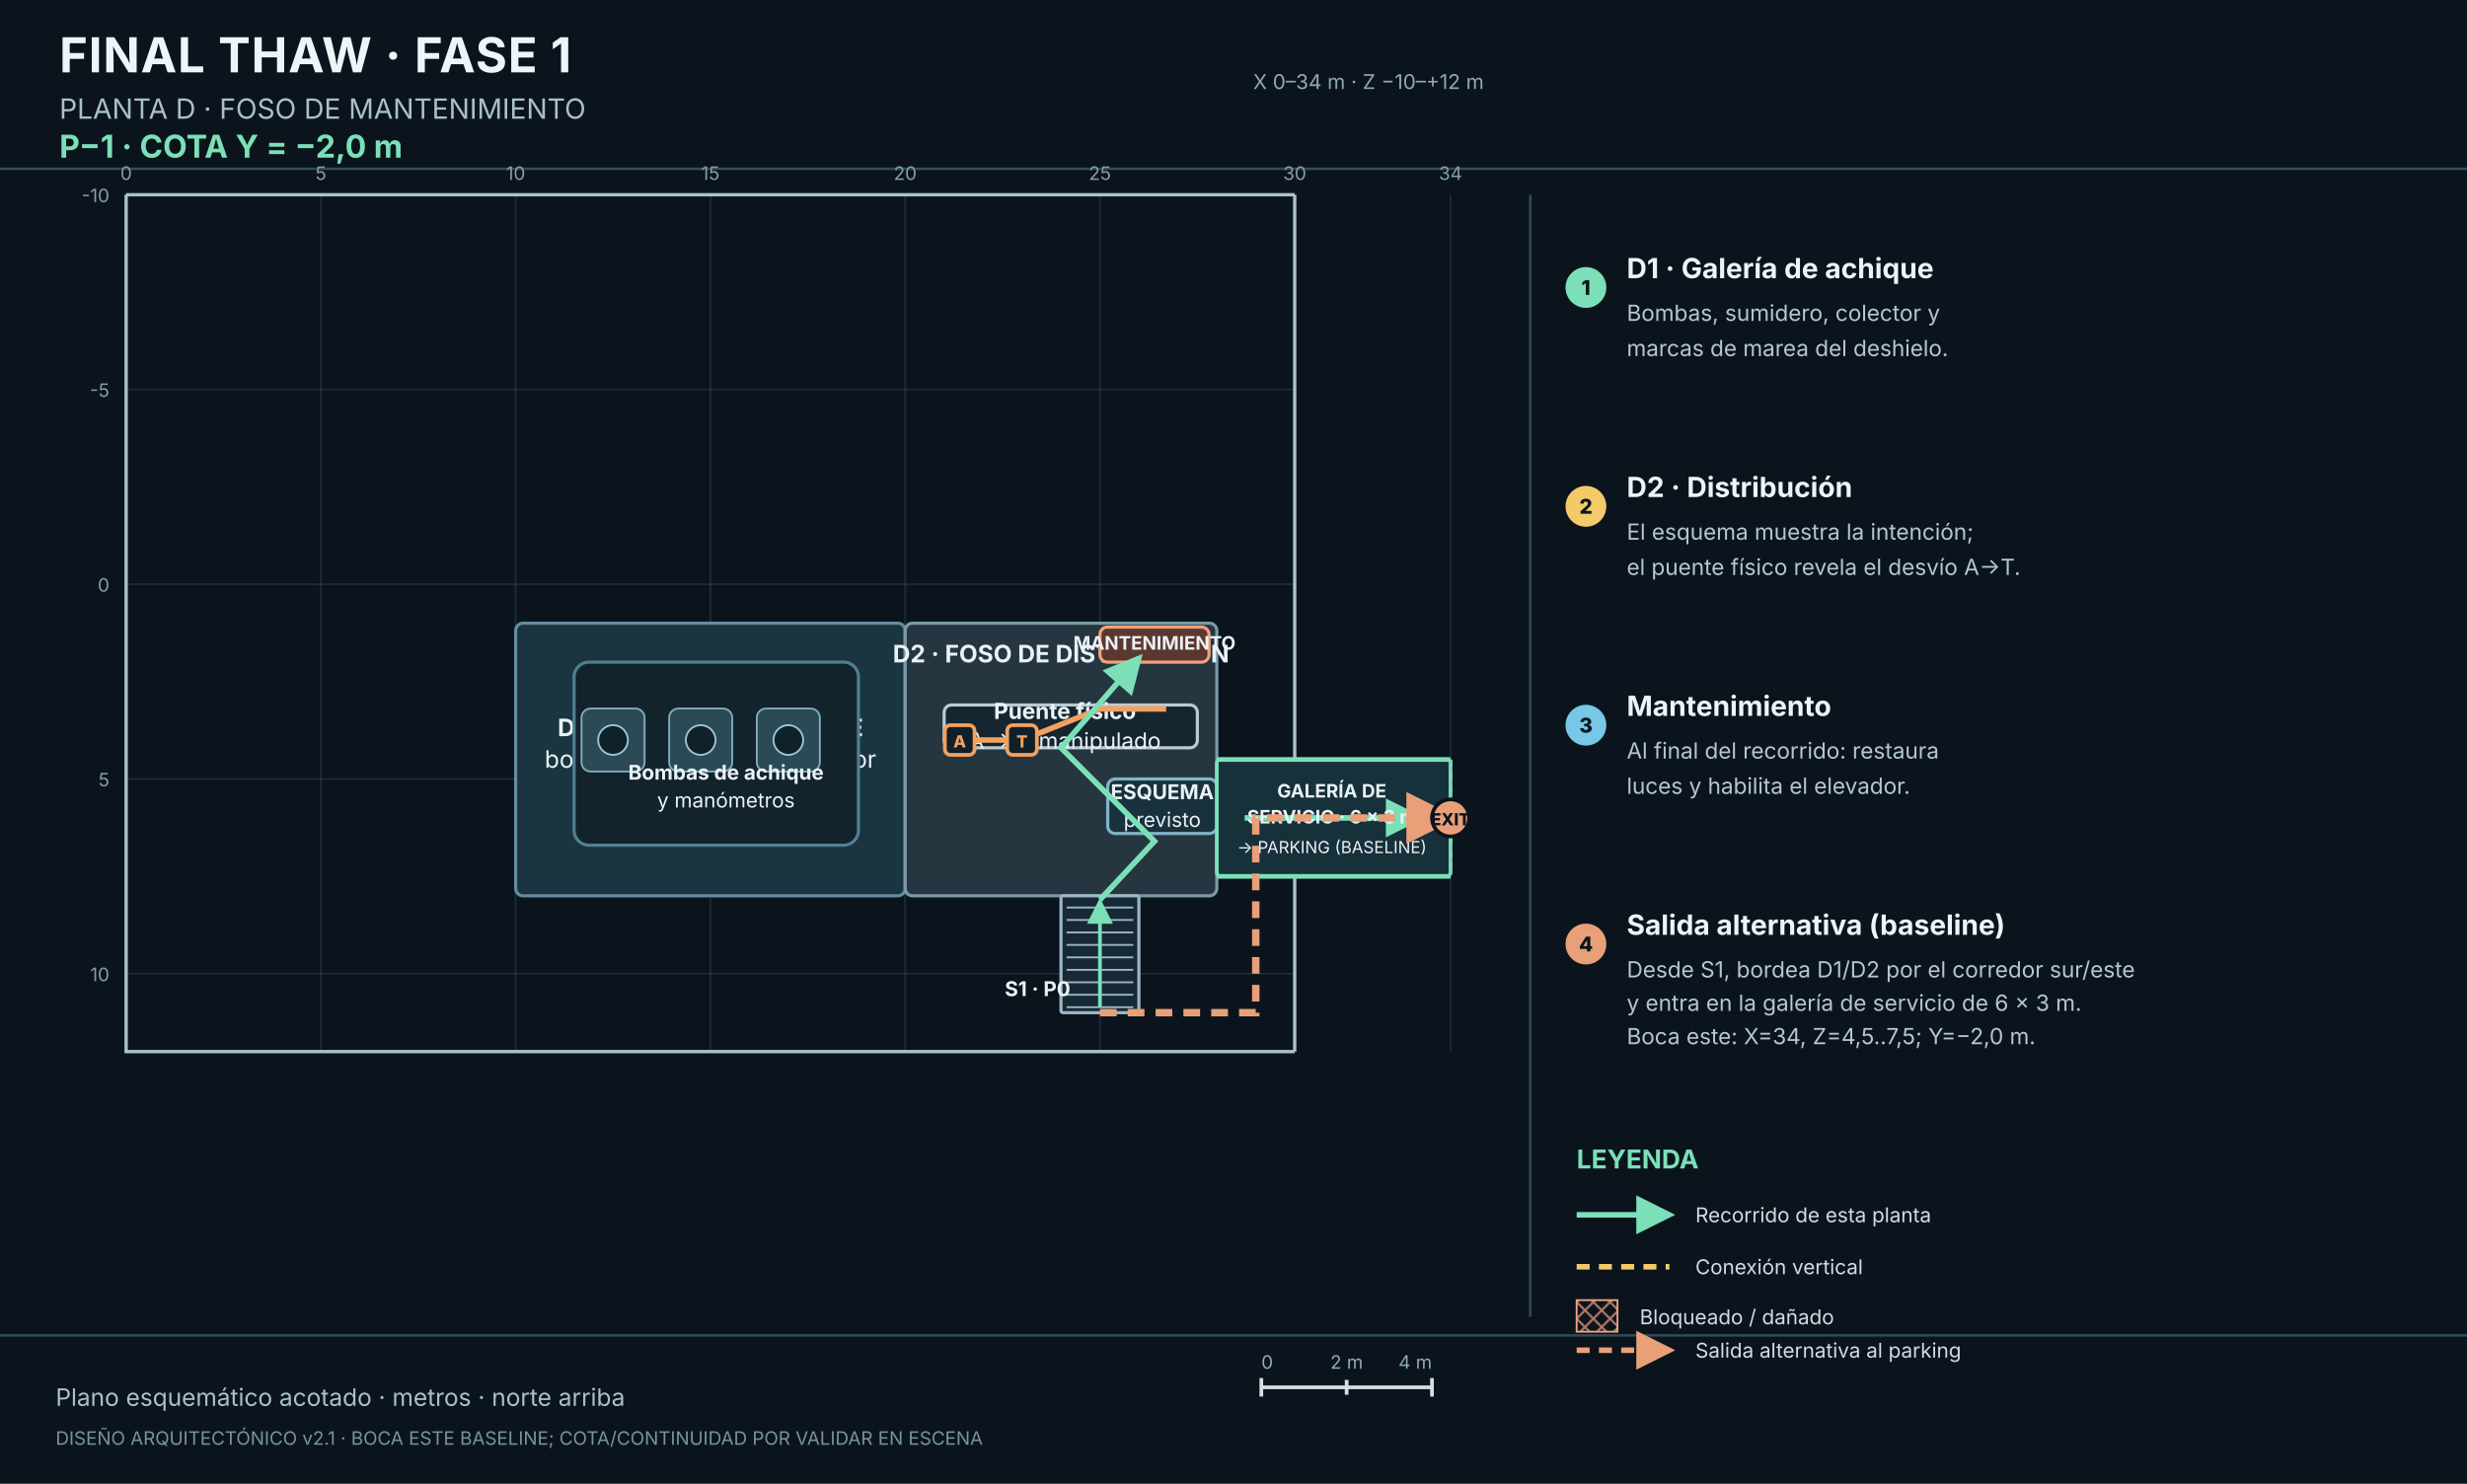
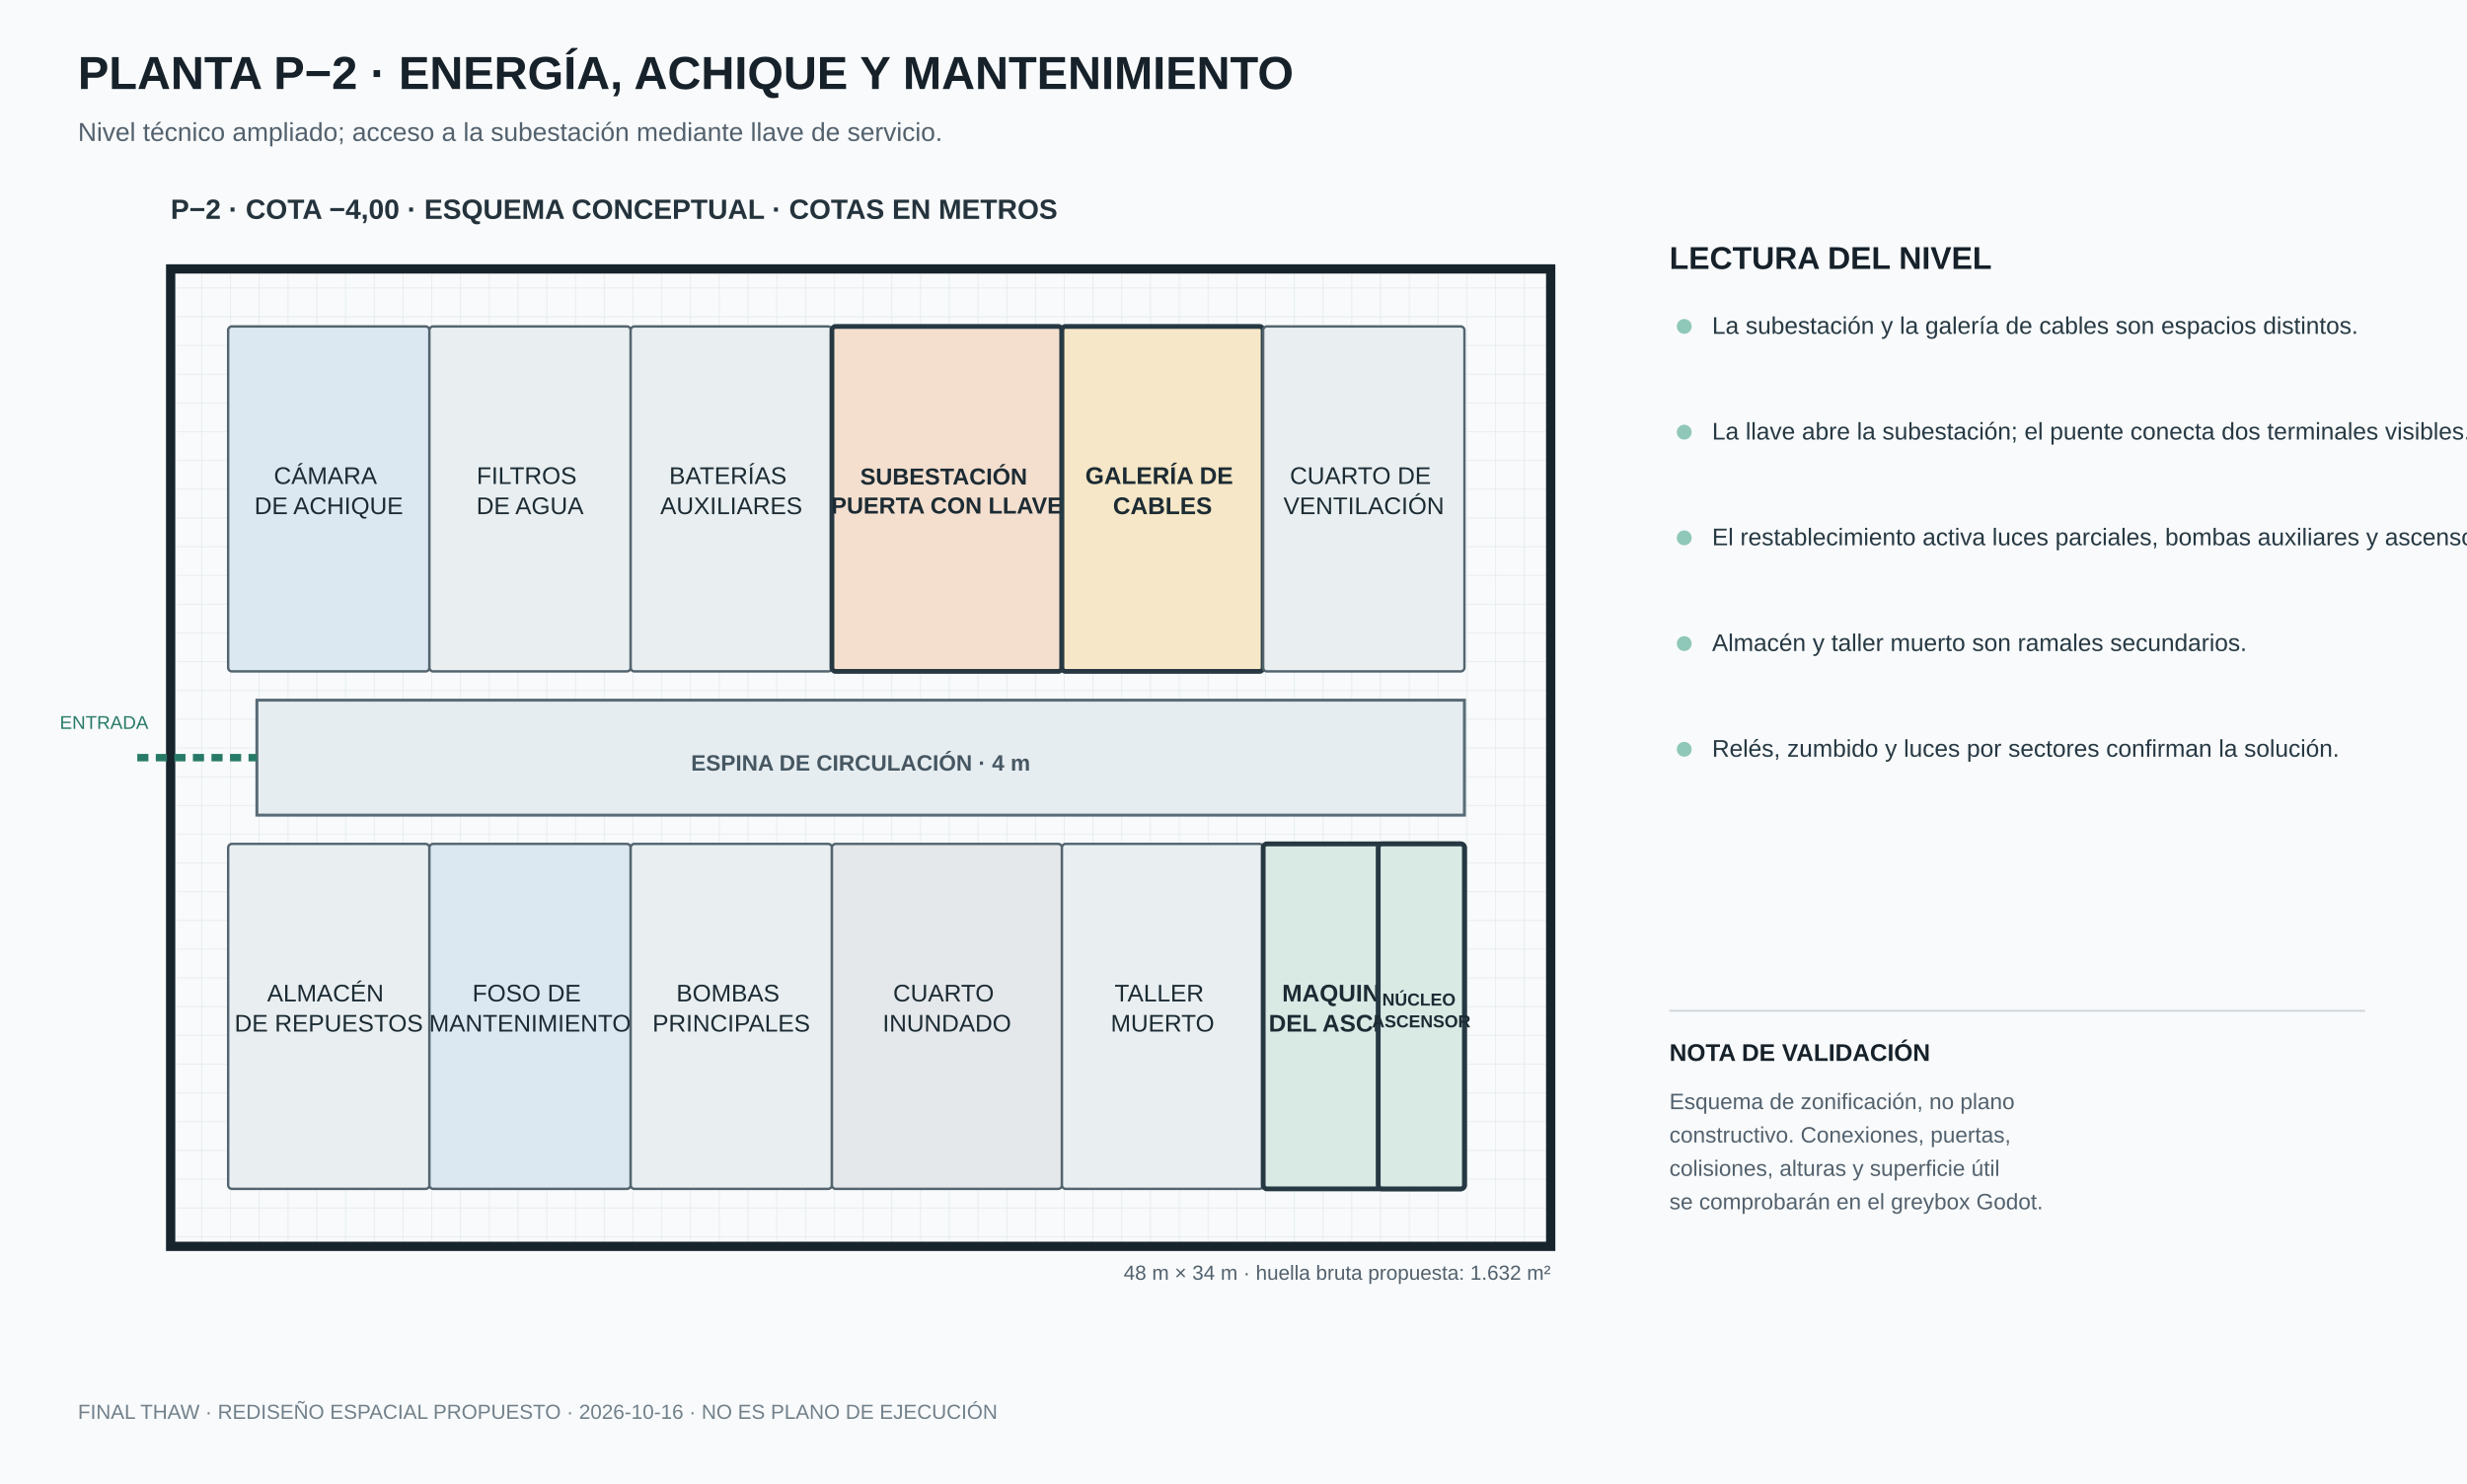
- <svg xmlns="http://www.w3.org/2000/svg" viewBox="0 0 1330 800" role="img" aria-label="PLANTA D · FOSO DE MANTENIMIENTO">
+ <svg xmlns="http://www.w3.org/2000/svg" viewBox="0 0 1330 800" role="img" aria-label="PLANTA P−2 · ENERGÍA, ACHIQUE Y MANTENIMIENTO">
  <defs>
-     <marker id="arrow" viewBox="0 0 10 10" refX="8.5" refY="5" markerWidth="7" markerHeight="7" orient="auto">
-       <path d="M0,0 L10,5 L0,10 z" fill="#7be0b8" />
-     </marker>
-     <marker id="vertical" viewBox="0 0 10 10" refX="8.5" refY="5" markerWidth="7" markerHeight="7" orient="auto">
-       <path d="M0,0 L10,5 L0,10 z" fill="#f4c968" />
-     </marker>
-     <marker id="escape" viewBox="0 0 10 10" refX="8.5" refY="5" markerWidth="7" markerHeight="7" orient="auto">
-       <path d="M0,0 L10,5 L0,10 z" fill="#e9a078" />
-     </marker>
-     <pattern id="blocked" width="9" height="9" patternUnits="userSpaceOnUse">
-       <path d="M0,0L9,9M9,0L0,9" stroke="#efa17e" stroke-width="1.2" opacity=".7" />
-     </pattern>
-     <pattern id="void" width="12" height="12" patternUnits="userSpaceOnUse">
-       <path d="M0,0L12,12M12,0L0,12" stroke="#64808e" stroke-width="1" opacity=".45" />
+     <pattern id="grid" width="15.5" height="15.5" patternUnits="userSpaceOnUse">
+       <path d="M15.5 0H0V15.5" fill="none" stroke="#dce3e8" stroke-width=".55" />
    </pattern>
  </defs>
-   <style>text{font-family:Inter,Arial,sans-serif}.title{font-size:26px;font-weight:750;fill:#eef4f7;letter-spacing:.5px}.sub{font-size:15px;fill:#a9c0cc}.level{font-size:17px;font-weight:750;fill:#7be0b8}.room{font-size:13px;fill:#eaf2f6}.small{font-size:11px;fill:#d0dde4}.muted{font-size:11px;fill:#8fa9b5}</style>
-   <rect width="1330" height="800" fill="#0b141d" />
-   <path d="M0 91H1330M825 105V710M0 720H1330" stroke="#324b5a" stroke-width="1.3" />
-   <text x="32" y="39" class="title">FINAL THAW · FASE 1</text>
-   <text x="32" y="64" class="sub">PLANTA D · FOSO DE MANTENIMIENTO</text>
-   <text x="32" y="85" class="level">P−1 · COTA Y = −2,0 m</text>
-   <text x="800" y="48" text-anchor="end" class="muted">X 0–34 m · Z −10–+12 m</text>
-   <line x1="68" y1="105" x2="68" y2="567" stroke="#7895a6" opacity=".17" />
-   <text x="68" y="97" font-size="10" text-anchor="middle" fill="#839eac">0</text>
-   <line x1="173" y1="105" x2="173" y2="567" stroke="#7895a6" opacity=".17" />
-   <text x="173" y="97" font-size="10" text-anchor="middle" fill="#839eac">5</text>
-   <line x1="278" y1="105" x2="278" y2="567" stroke="#7895a6" opacity=".17" />
-   <text x="278" y="97" font-size="10" text-anchor="middle" fill="#839eac">10</text>
-   <line x1="383" y1="105" x2="383" y2="567" stroke="#7895a6" opacity=".17" />
-   <text x="383" y="97" font-size="10" text-anchor="middle" fill="#839eac">15</text>
-   <line x1="488" y1="105" x2="488" y2="567" stroke="#7895a6" opacity=".17" />
-   <text x="488" y="97" font-size="10" text-anchor="middle" fill="#839eac">20</text>
-   <line x1="593" y1="105" x2="593" y2="567" stroke="#7895a6" opacity=".17" />
-   <text x="593" y="97" font-size="10" text-anchor="middle" fill="#839eac">25</text>
-   <line x1="698" y1="105" x2="698" y2="567" stroke="#7895a6" opacity=".17" />
-   <text x="698" y="97" font-size="10" text-anchor="middle" fill="#839eac">30</text>
-   <line x1="68" y1="105" x2="698" y2="105" stroke="#7895a6" opacity=".17" />
-   <text x="59" y="109" font-size="10" text-anchor="end" fill="#839eac">-10</text>
-   <line x1="68" y1="210" x2="698" y2="210" stroke="#7895a6" opacity=".17" />
-   <text x="59" y="214" font-size="10" text-anchor="end" fill="#839eac">-5</text>
-   <line x1="68" y1="315" x2="698" y2="315" stroke="#7895a6" opacity=".17" />
-   <text x="59" y="319" font-size="10" text-anchor="end" fill="#839eac">0</text>
-   <line x1="68" y1="420" x2="698" y2="420" stroke="#7895a6" opacity=".17" />
-   <text x="59" y="424" font-size="10" text-anchor="end" fill="#839eac">5</text>
-   <line x1="68" y1="525" x2="698" y2="525" stroke="#7895a6" opacity=".17" />
-   <text x="59" y="529" font-size="10" text-anchor="end" fill="#839eac">10</text>
-   <path d="M68 105H698 M68 105V567H698 M698 105V409.5 M698 472.5V567" fill="none" stroke="#abc1cc" stroke-width="1.8" />
-   <rect x="278" y="336" width="210" height="147" rx="4" fill="#1a3540" stroke="#618da1" stroke-width="1.7" />
-   <text x="383" y="396.933" text-anchor="middle" font-size="13" font-family="Inter,Arial,sans-serif" font-weight="700" fill="#eaf2f6">D1 · GALERÍA DE ACHIQUE</text>
-   <text x="383" y="413.933" text-anchor="middle" font-size="13" font-family="Inter,Arial,sans-serif" font-weight="400" fill="#eaf2f6">bombas · sumidero · colector</text>
-   <rect x="488" y="336" width="168" height="147" rx="4" fill="#253640" stroke="#7d9aa8" stroke-width="1.7" />
-   <text x="572" y="357.133" text-anchor="middle" font-size="13" font-family="Inter,Arial,sans-serif" font-weight="700" fill="#eaf2f6">D2 · FOSO DE DISTRIBUCIÓN</text>
-   <rect x="309.5" y="357" width="153.3" height="98.7" rx="8" fill="#12232c" stroke="#507f91" stroke-width="1.7" />
-   <rect x="313.5" y="382" width="34" height="34" rx="5" fill="#2c4a56" stroke="#80adbe" />
-   <circle cx="330.5" cy="399" r="8" fill="#11212a" stroke="#9ac6d6" />
-   <rect x="360.75" y="382" width="34" height="34" rx="5" fill="#2c4a56" stroke="#80adbe" />
-   <circle cx="377.75" cy="399" r="8" fill="#11212a" stroke="#9ac6d6" />
-   <rect x="408" y="382" width="34" height="34" rx="5" fill="#2c4a56" stroke="#80adbe" />
-   <circle cx="425" cy="399" r="8" fill="#11212a" stroke="#9ac6d6" />
-   <text x="391.4" y="420.367" text-anchor="middle" font-size="11" font-family="Inter,Arial,sans-serif" font-weight="700" fill="#eaf2f6">Bombas de achique</text>
-   <text x="391.4" y="435.367" text-anchor="middle" font-size="11" font-family="Inter,Arial,sans-serif" font-weight="400" fill="#eaf2f6">y manómetros</text>
-   <rect x="509" y="380.1" width="136.5" height="23.1" rx="4" fill="#152631" stroke="#b9cbd4" stroke-width="1.7" />
-   <text x="574.1" y="387.65" text-anchor="middle" font-size="12" font-family="Inter,Arial,sans-serif" font-weight="700" fill="#eaf2f6">Puente físico</text>
-   <text x="574.1" y="403.65" text-anchor="middle" font-size="12" font-family="Inter,Arial,sans-serif" font-weight="400" fill="#eaf2f6">A → T manipulado</text>
-   <path d="M517.4 399 L551 399 L593 382.2 L628.7 382.2" fill="none" stroke="#f2a15f" stroke-width="3" />
-   <rect x="509.4" y="391" width="16" height="16" rx="3" fill="#10202a" stroke="#f2a15f" stroke-width="2" />
-   <text x="517.4" y="403" text-anchor="middle" font-size="9" font-family="Inter,Arial,sans-serif" font-weight="800" fill="#f2a15f">A</text>
-   <rect x="543" y="391" width="16" height="16" rx="3" fill="#10202a" stroke="#f2a15f" stroke-width="2" />
-   <text x="551" y="403" text-anchor="middle" font-size="9" font-family="Inter,Arial,sans-serif" font-weight="800" fill="#f2a15f">T</text>
-   <rect x="597.2" y="420" width="58.8" height="29.4" rx="4" fill="#18313d" stroke="#83b4c8" stroke-width="1.7" />
-   <text x="626.6" y="430.867" text-anchor="middle" font-size="11" font-family="Inter,Arial,sans-serif" font-weight="700" fill="#eaf2f6">ESQUEMA</text>
-   <text x="626.6" y="445.867" text-anchor="middle" font-size="11" font-family="Inter,Arial,sans-serif" font-weight="400" fill="#eaf2f6">previsto</text>
-   <rect x="593" y="338.1" width="58.8" height="18.9" rx="4" fill="#5a3830" stroke="#f4a17b" stroke-width="1.7" />
-   <text x="622.4" y="350.253" text-anchor="middle" font-size="10" font-family="Inter,Arial,sans-serif" font-weight="700" fill="#eaf2f6">MANTENIMIENTO</text>
-   <rect x="572" y="483" width="42" height="63" rx="1" fill="#162934" stroke="#9db7c5" stroke-width="1.7" />
-   <line x1="575" y1="489.3" x2="611" y2="489.3" stroke="#9db7c5" stroke-width="1" />
-   <line x1="575" y1="496.02" x2="611" y2="496.02" stroke="#9db7c5" stroke-width="1" />
-   <line x1="575" y1="502.74" x2="611" y2="502.74" stroke="#9db7c5" stroke-width="1" />
-   <line x1="575" y1="509.46" x2="611" y2="509.46" stroke="#9db7c5" stroke-width="1" />
-   <line x1="575" y1="516.18" x2="611" y2="516.18" stroke="#9db7c5" stroke-width="1" />
-   <line x1="575" y1="522.9" x2="611" y2="522.9" stroke="#9db7c5" stroke-width="1" />
-   <line x1="575" y1="529.62" x2="611" y2="529.62" stroke="#9db7c5" stroke-width="1" />
-   <line x1="575" y1="536.34" x2="611" y2="536.34" stroke="#9db7c5" stroke-width="1" />
-   <line x1="575" y1="543.06" x2="611" y2="543.06" stroke="#9db7c5" stroke-width="1" />
-   <polyline points="593,542.85 593,486.15" fill="none" stroke="#7be0b8" stroke-width="2" marker-end="url(#arrow)" />
-   <text x="559.4" y="537.067" text-anchor="middle" font-size="11" font-family="Inter,Arial,sans-serif" font-weight="700" fill="#eaf2f6">S1 · P0</text>
-   <polyline points="593,485.1 622.4,453.6 572,403.2 614,354.9" fill="none" stroke="#7be0b8" stroke-width="3" marker-end="url(#arrow)" />
-   <circle cx="855" cy="155" r="11" fill="#7be0b8" />
-   <text x="855" y="159" font-size="11" text-anchor="middle" font-weight="800" fill="#0b151d">1</text>
-   <text x="877" y="150" font-size="15" font-weight="700" fill="#edf4f7">D1 · Galería de achique</text>
-   <text x="877" y="173" font-size="12" fill="#b4c7d1">Bombas, sumidero, colector y</text>
-   <text x="877" y="192" font-size="12" fill="#b4c7d1">marcas de marea del deshielo.</text>
-   <circle cx="855" cy="273" r="11" fill="#f4c968" />
-   <text x="855" y="277" font-size="11" text-anchor="middle" font-weight="800" fill="#0b151d">2</text>
-   <text x="877" y="268" font-size="15" font-weight="700" fill="#edf4f7">D2 · Distribución</text>
-   <text x="877" y="291" font-size="12" fill="#b4c7d1">El esquema muestra la intención;</text>
-   <text x="877" y="310" font-size="12" fill="#b4c7d1">el puente físico revela el desvío A→T.</text>
-   <circle cx="855" cy="391" r="11" fill="#76c8e6" />
-   <text x="855" y="395" font-size="11" text-anchor="middle" font-weight="800" fill="#0b151d">3</text>
-   <text x="877" y="386" font-size="15" font-weight="700" fill="#edf4f7">Mantenimiento</text>
-   <text x="877" y="409" font-size="12" fill="#b4c7d1">Al final del recorrido: restaura</text>
-   <text x="877" y="428" font-size="12" fill="#b4c7d1">luces y habilita el elevador.</text>
-   <circle cx="855" cy="509" r="11" fill="#e9a078" />
-   <text x="855" y="513" font-size="11" text-anchor="middle" font-weight="800" fill="#0b151d">4</text>
-   <text x="877" y="504" font-size="15" font-weight="700" fill="#edf4f7">Salida alternativa (baseline)</text>
-   <text x="877" y="527" font-size="12" fill="#b4c7d1">Desde S1, bordea D1/D2 por el corredor sur/este</text>
-   <text x="877" y="545" font-size="12" fill="#b4c7d1">y entra en la galería de servicio de 6 × 3 m.</text>
-   <text x="877" y="563" font-size="12" fill="#b4c7d1">Boca este: X=34, Z=4,5..7,5; Y=−2,0 m.</text>
-   <rect x="656" y="409.5" width="126" height="63" rx="2" fill="#17313a" stroke="#7be0b8" stroke-width="2" />
-   <path d="M656 409.5H782 M656 472.5H782" stroke="#7be0b8" stroke-width="2.5" />
-   <path d="M671 441H765" stroke="#7be0b8" stroke-width="3" marker-end="url(#arrow)" />
-   <text x="718" y="430" text-anchor="middle" font-size="10" font-weight="700" fill="#eaf2f6">GALERÍA DE</text>
-   <text x="718" y="444" text-anchor="middle" font-size="10" font-weight="700" fill="#eaf2f6">SERVICIO · 6 × 3 m</text>
-   <text x="718" y="460" text-anchor="middle" font-size="9" fill="#eaf2f6">→ PARKING (BASELINE)</text>
-   <line x1="782" y1="409.5" x2="782" y2="472.5" stroke="#7be0b8" stroke-width="2" stroke-dasharray="4 3" />
-   <line x1="782" y1="105" x2="782" y2="567" stroke="#7895a6" opacity=".17" />
-   <text x="782" y="97" font-size="10" text-anchor="middle" fill="#839eac">34</text>
-   <polyline points="593,546 677,546 677,441 782,441" fill="none" stroke="#e9a078" stroke-width="4" stroke-dasharray="9 6" marker-end="url(#escape)" />
-   <circle cx="782" cy="441" r="10" fill="#e9a078" stroke="#0b141d" stroke-width="2" />
-   <text x="782" y="445" text-anchor="middle" font-size="9" font-weight="800" fill="#0b141d">EXIT</text>
-   <g transform="translate(850 630)">
-     <text x="0" y="0" font-size="14" font-weight="750" fill="#7be0b8">LEYENDA</text>
-     <line x1="0" y1="25" x2="50" y2="25" stroke="#7be0b8" stroke-width="3" marker-end="url(#arrow)" />
-     <text x="64" y="29" class="small">Recorrido de esta planta</text>
-     <line x1="0" y1="53" x2="50" y2="53" stroke="#f4c968" stroke-width="3" stroke-dasharray="7 5" />
-     <text x="64" y="57" class="small">Conexión vertical</text>
-     <rect x="0" y="71" width="22" height="17" fill="url(#blocked)" stroke="#efa17e" />
-     <text x="34" y="84" class="small">Bloqueado / dañado</text>
-     <line x1="0" y1="98" x2="50" y2="98" stroke="#e9a078" stroke-width="3" stroke-dasharray="7 5" marker-end="url(#escape)" />
-     <text x="64" y="102" class="small">Salida alternativa al parking</text>
-   </g>
-   <text x="30" y="758" font-size="13" fill="#a9c0cc">Plano esquemático acotado · metros · norte arriba</text>
-   <text x="30" y="779" font-size="10" fill="#7893a1">DISEÑO ARQUITECTÓNICO v2.1 · BOCA ESTE BASELINE; COTA/CONTINUIDAD POR VALIDAR EN ESCENA</text>
-   <path d="M680 748H772M680 743V753M726 744V752M772 743V753" stroke="#d3e0e6" stroke-width="2" />
-   <text x="680" y="738" font-size="10" fill="#8fa9b5">0</text>
-   <text x="726" y="738" font-size="10" text-anchor="middle" fill="#8fa9b5">2 m</text>
-   <text x="772" y="738" font-size="10" text-anchor="end" fill="#8fa9b5">4 m</text>
+   <rect width="100%" height="100%" fill="#f8fafb" />
+   <text x="42" y="48" font-family="Arial,sans-serif" font-size="25" font-weight="700" fill="#16212a">PLANTA P−2 · ENERGÍA, ACHIQUE Y MANTENIMIENTO</text>
+   <text x="42" y="76" font-family="Arial,sans-serif" font-size="14" fill="#53616d">Nivel técnico ampliado; acceso a la subestación mediante llave de servicio.</text>
+   <text x="92" y="118" font-family="Arial,sans-serif" font-size="15" font-weight="700" fill="#24333c">P−2 · COTA −4,00 · ESQUEMA CONCEPTUAL · COTAS EN METROS</text>
+   <rect x="92" y="145" width="744" height="527" fill="url(#grid)" stroke="#17242c" stroke-width="5" />
+   <rect x="138.5" y="377.5" width="651" height="62" fill="#e6edf0" stroke="#596b76" stroke-width="1.6" />
+   <text x="464" y="415.475" text-anchor="middle" font-family="Arial,sans-serif" font-size="12" font-weight="700" fill="#465762">ESPINA DE CIRCULACIÓN · 4 m</text>
+   <rect x="123" y="176" width="108.5" height="186" rx="2" fill="#dce8f1" stroke="#53646e" stroke-width="1.3" />
+   <text x="177.25" y="260.94" text-anchor="middle" font-family="Arial,sans-serif" font-size="13" font-weight="500" fill="#1c2b33">
+     <tspan x="177.25" dy="0">CÁMARA</tspan>
+     <tspan x="177.25" dy="16.25">DE ACHIQUE</tspan>
+   </text>
+   <rect x="231.5" y="176" width="108.5" height="186" rx="2" fill="#e9eff1" stroke="#53646e" stroke-width="1.3" />
+   <text x="285.75" y="260.94" text-anchor="middle" font-family="Arial,sans-serif" font-size="13" font-weight="500" fill="#1c2b33">
+     <tspan x="285.75" dy="0">FILTROS</tspan>
+     <tspan x="285.75" dy="16.25">DE AGUA</tspan>
+   </text>
+   <rect x="340" y="176" width="108.5" height="186" rx="2" fill="#e9eff1" stroke="#53646e" stroke-width="1.3" />
+   <text x="394.25" y="260.94" text-anchor="middle" font-family="Arial,sans-serif" font-size="13" font-weight="500" fill="#1c2b33">
+     <tspan x="394.25" dy="0">BATERÍAS</tspan>
+     <tspan x="394.25" dy="16.25">AUXILIARES</tspan>
+   </text>
+   <rect x="448.5" y="176" width="124" height="186" rx="2" fill="#f4dfcf" stroke="#263943" stroke-width="2.6" />
+   <text x="510.5" y="261.25" text-anchor="middle" font-family="Arial,sans-serif" font-size="12.5" font-weight="700" fill="#1c2b33">
+     <tspan x="510.5" dy="0">SUBESTACIÓN</tspan>
+     <tspan x="510.5" dy="15.625">PUERTA CON LLAVE</tspan>
+   </text>
+   <rect x="572.5" y="176" width="108.5" height="186" rx="2" fill="#f5e7c7" stroke="#263943" stroke-width="2.6" />
+   <text x="626.75" y="260.94" text-anchor="middle" font-family="Arial,sans-serif" font-size="13" font-weight="700" fill="#1c2b33">
+     <tspan x="626.75" dy="0">GALERÍA DE</tspan>
+     <tspan x="626.75" dy="16.25">CABLES</tspan>
+   </text>
+   <rect x="681" y="176" width="108.5" height="186" rx="2" fill="#e9eff1" stroke="#53646e" stroke-width="1.3" />
+   <text x="735.25" y="260.94" text-anchor="middle" font-family="Arial,sans-serif" font-size="13" font-weight="500" fill="#1c2b33">
+     <tspan x="735.25" dy="0">CUARTO DE</tspan>
+     <tspan x="735.25" dy="16.25">VENTILACIÓN</tspan>
+   </text>
+   <rect x="123" y="455" width="108.5" height="186" rx="2" fill="#e9eff1" stroke="#53646e" stroke-width="1.3" />
+   <text x="177.25" y="539.94" text-anchor="middle" font-family="Arial,sans-serif" font-size="13" font-weight="500" fill="#1c2b33">
+     <tspan x="177.25" dy="0">ALMACÉN</tspan>
+     <tspan x="177.25" dy="16.25">DE REPUESTOS</tspan>
+   </text>
+   <rect x="231.5" y="455" width="108.5" height="186" rx="2" fill="#dce8f1" stroke="#53646e" stroke-width="1.3" />
+   <text x="285.75" y="539.94" text-anchor="middle" font-family="Arial,sans-serif" font-size="13" font-weight="500" fill="#1c2b33">
+     <tspan x="285.75" dy="0">FOSO DE</tspan>
+     <tspan x="285.75" dy="16.25">MANTENIMIENTO</tspan>
+   </text>
+   <rect x="340" y="455" width="108.5" height="186" rx="2" fill="#e9eff1" stroke="#53646e" stroke-width="1.3" />
+   <text x="394.25" y="539.94" text-anchor="middle" font-family="Arial,sans-serif" font-size="13" font-weight="500" fill="#1c2b33">
+     <tspan x="394.25" dy="0">BOMBAS</tspan>
+     <tspan x="394.25" dy="16.25">PRINCIPALES</tspan>
+   </text>
+   <rect x="448.5" y="455" width="124" height="186" rx="2" fill="#e4e8eb" stroke="#53646e" stroke-width="1.3" />
+   <text x="510.5" y="539.94" text-anchor="middle" font-family="Arial,sans-serif" font-size="13" font-weight="500" fill="#1c2b33">
+     <tspan x="510.5" dy="0">CUARTO</tspan>
+     <tspan x="510.5" dy="16.25">INUNDADO</tspan>
+   </text>
+   <rect x="572.5" y="455" width="108.5" height="186" rx="2" fill="#e9eff1" stroke="#53646e" stroke-width="1.3" />
+   <text x="626.75" y="539.94" text-anchor="middle" font-family="Arial,sans-serif" font-size="13" font-weight="500" fill="#1c2b33">
+     <tspan x="626.75" dy="0">TALLER</tspan>
+     <tspan x="626.75" dy="16.25">MUERTO</tspan>
+   </text>
+   <rect x="681" y="455" width="108.5" height="186" rx="2" fill="#d9e9e4" stroke="#263943" stroke-width="2.6" />
+   <text x="735.25" y="539.94" text-anchor="middle" font-family="Arial,sans-serif" font-size="13" font-weight="700" fill="#1c2b33">
+     <tspan x="735.25" dy="0">MAQUINARIA</tspan>
+     <tspan x="735.25" dy="16.25">DEL ASCENSOR</tspan>
+   </text>
+   <rect x="743" y="455" width="46.5" height="186" rx="2" fill="#d9e9e4" stroke="#263943" stroke-width="2.6" />
+   <text x="766.25" y="542.188" text-anchor="middle" font-family="Arial,sans-serif" font-size="9.375" font-weight="700" fill="#1c2b33">
+     <tspan x="766.25" dy="0">NÚCLEO</tspan>
+     <tspan x="766.25" dy="11.719">ASCENSOR</tspan>
+   </text>
+   <path d="M74 408.5H138.5" stroke="#287a68" stroke-width="4" stroke-dasharray="6 4" />
+   <text x="80" y="393" text-anchor="end" font-family="Arial,sans-serif" font-size="10" fill="#287a68">ENTRADA</text>
+   <text x="836" y="690" text-anchor="end" font-family="Arial,sans-serif" font-size="11" fill="#53616d">48 m × 34 m · huella bruta propuesta: 1.632 m²</text>
+   <text x="900" y="145" font-family="Arial,sans-serif" font-size="17" font-weight="700" fill="#16212a">LECTURA DEL NIVEL</text>
+   <circle cx="908" cy="176" r="4" fill="#8fc7b8" />
+   <text x="923" y="180" font-family="Arial,sans-serif" font-size="13" fill="#273943">La subestación y la galería de cables son espacios distintos.</text>
+   <circle cx="908" cy="233" r="4" fill="#8fc7b8" />
+   <text x="923" y="237" font-family="Arial,sans-serif" font-size="13" fill="#273943">La llave abre la subestación; el puente conecta dos terminales visibles.</text>
+   <circle cx="908" cy="290" r="4" fill="#8fc7b8" />
+   <text x="923" y="294" font-family="Arial,sans-serif" font-size="13" fill="#273943">El restablecimiento activa luces parciales, bombas auxiliares y ascensor.</text>
+   <circle cx="908" cy="347" r="4" fill="#8fc7b8" />
+   <text x="923" y="351" font-family="Arial,sans-serif" font-size="13" fill="#273943">Almacén y taller muerto son ramales secundarios.</text>
+   <circle cx="908" cy="404" r="4" fill="#8fc7b8" />
+   <text x="923" y="408" font-family="Arial,sans-serif" font-size="13" fill="#273943">Relés, zumbido y luces por sectores confirman la solución.</text>
+   <line x1="900" y1="545" x2="1275" y2="545" stroke="#ccd5da" />
+   <text x="900" y="572" font-family="Arial,sans-serif" font-size="13" font-weight="700" fill="#16212a">NOTA DE VALIDACIÓN</text>
+   <text x="900" y="598" font-family="Arial,sans-serif" font-size="12" fill="#53616d">
+     <tspan x="900">Esquema de zonificación, no plano</tspan>
+     <tspan x="900" dy="18">constructivo. Conexiones, puertas,</tspan>
+     <tspan x="900" dy="18">colisiones, alturas y superficie útil</tspan>
+     <tspan x="900" dy="18">se comprobarán en el greybox Godot.</tspan>
+   </text>
+   <text x="42" y="765" font-family="Arial,sans-serif" font-size="11" fill="#71808a">FINAL THAW · REDISEÑO ESPACIAL PROPUESTO · 2026-10-16 · NO ES PLANO DE EJECUCIÓN</text>
</svg>
